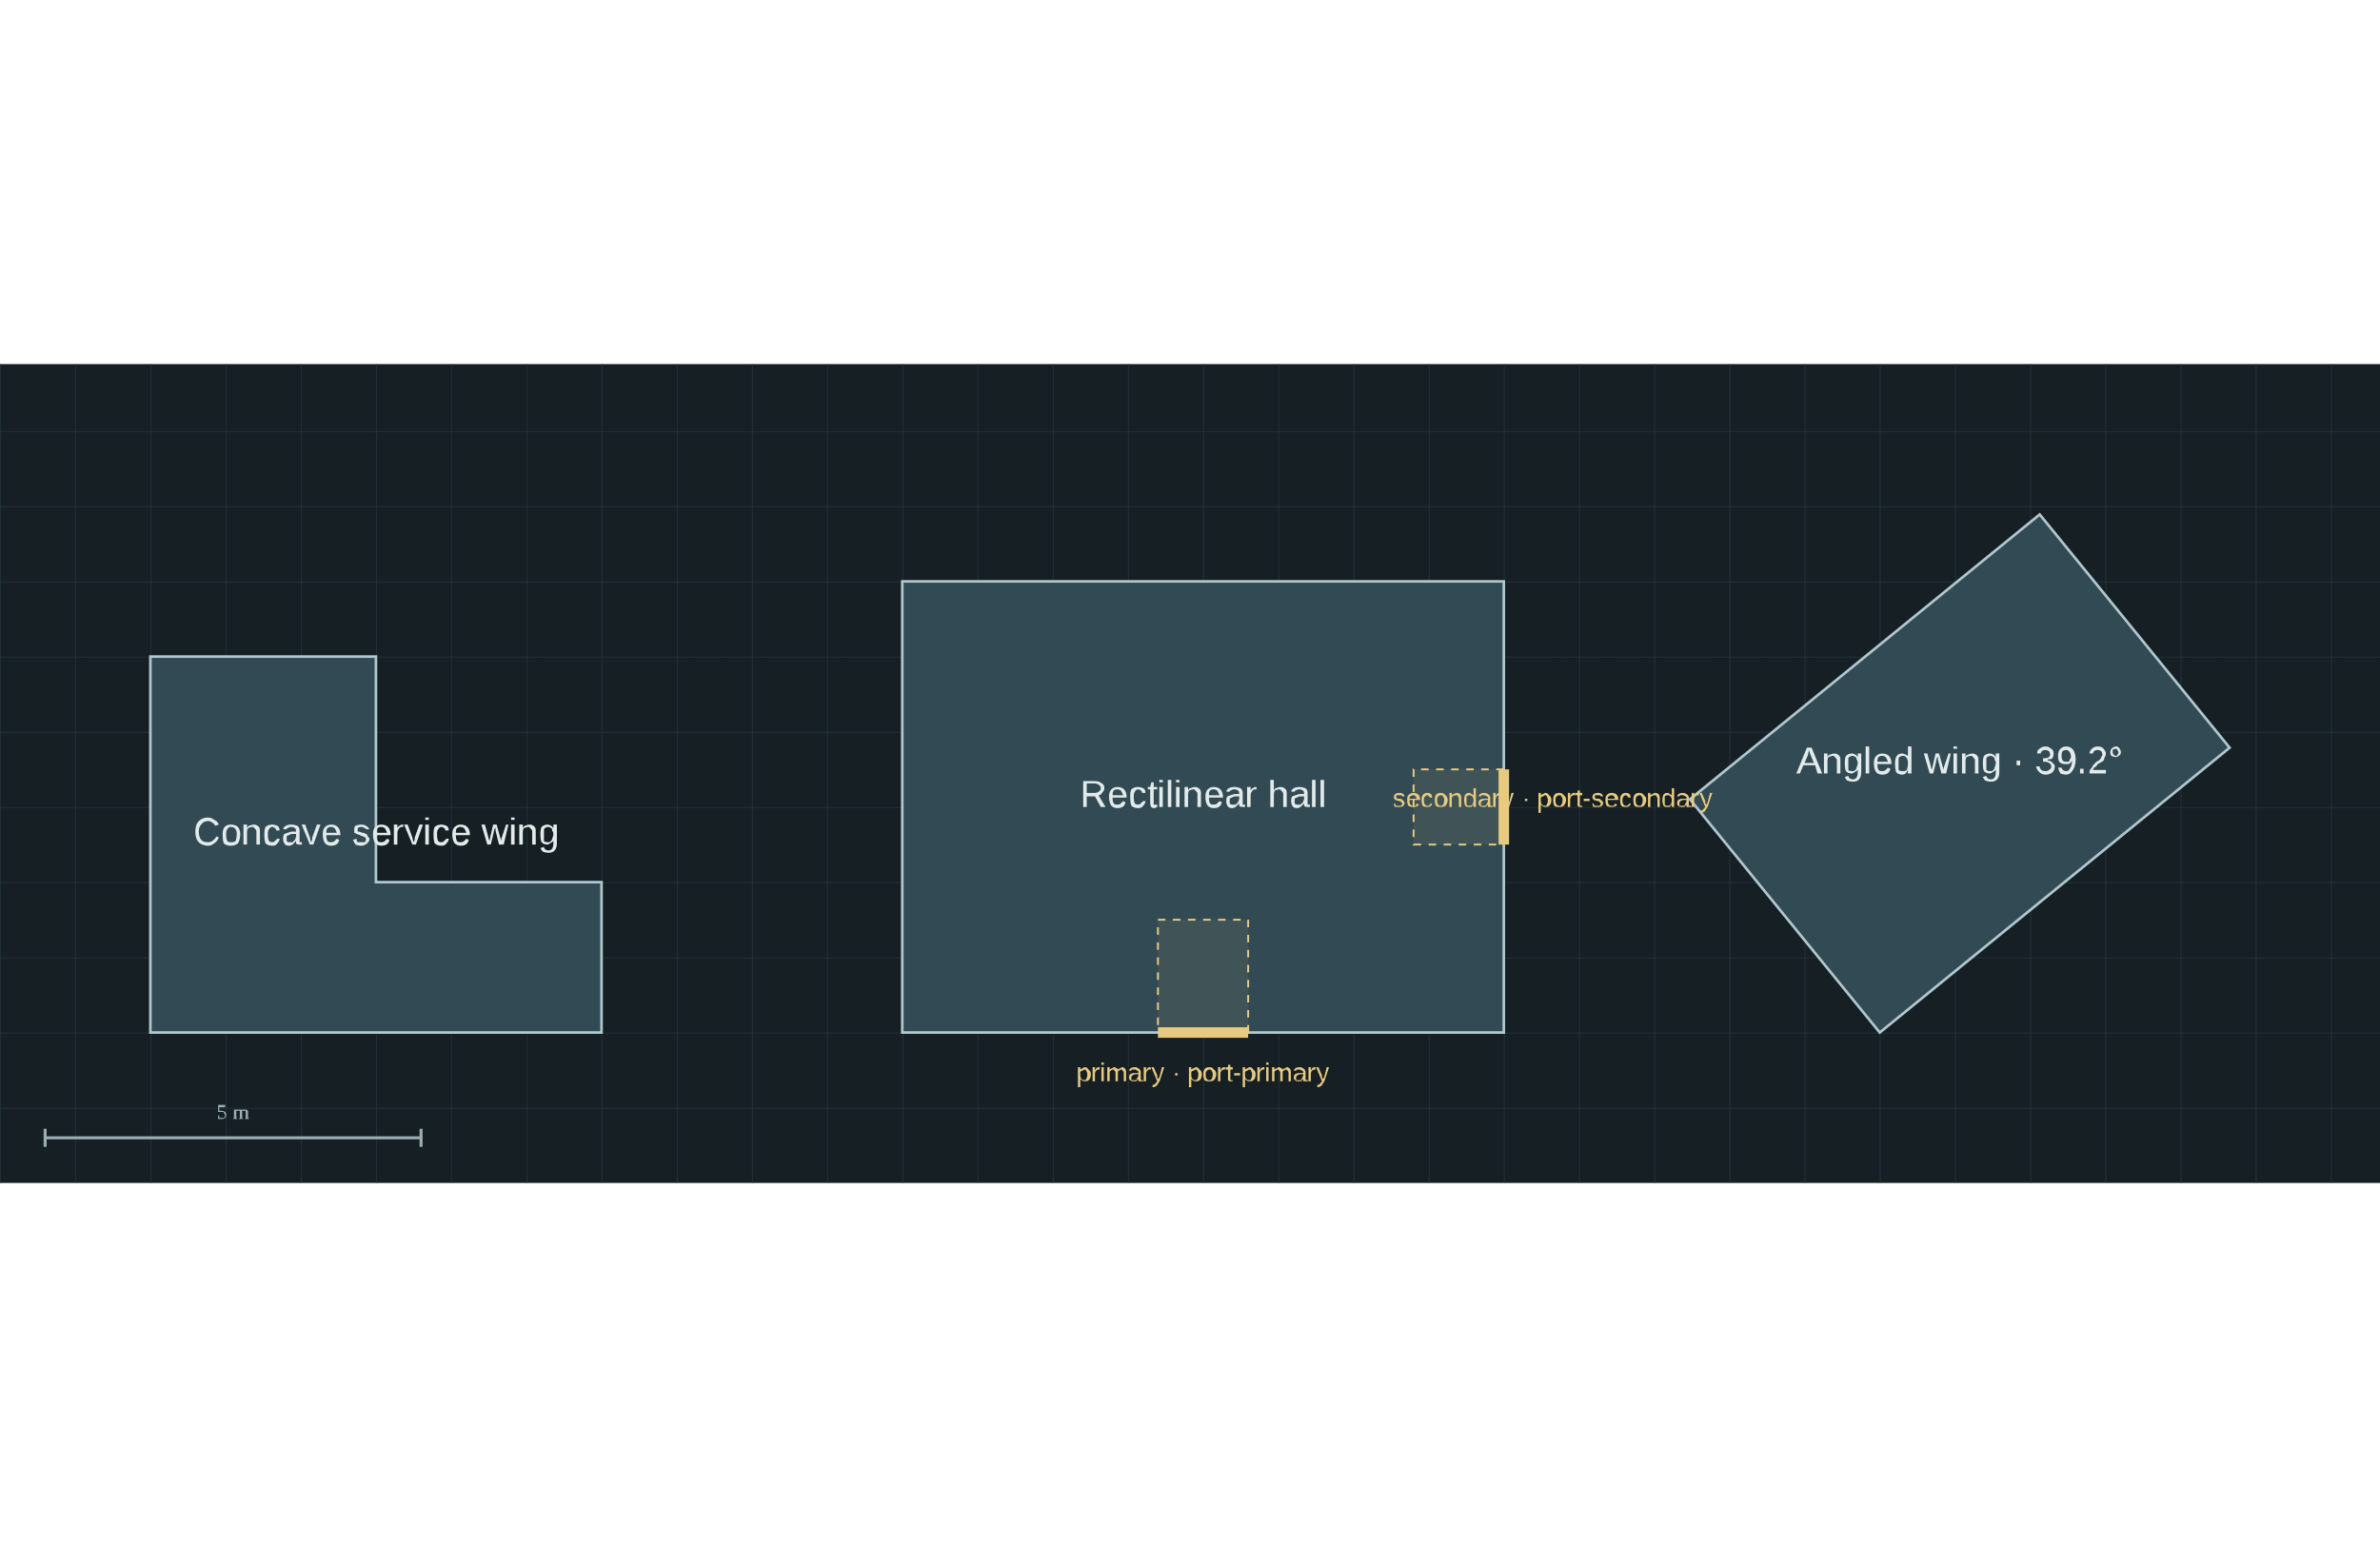
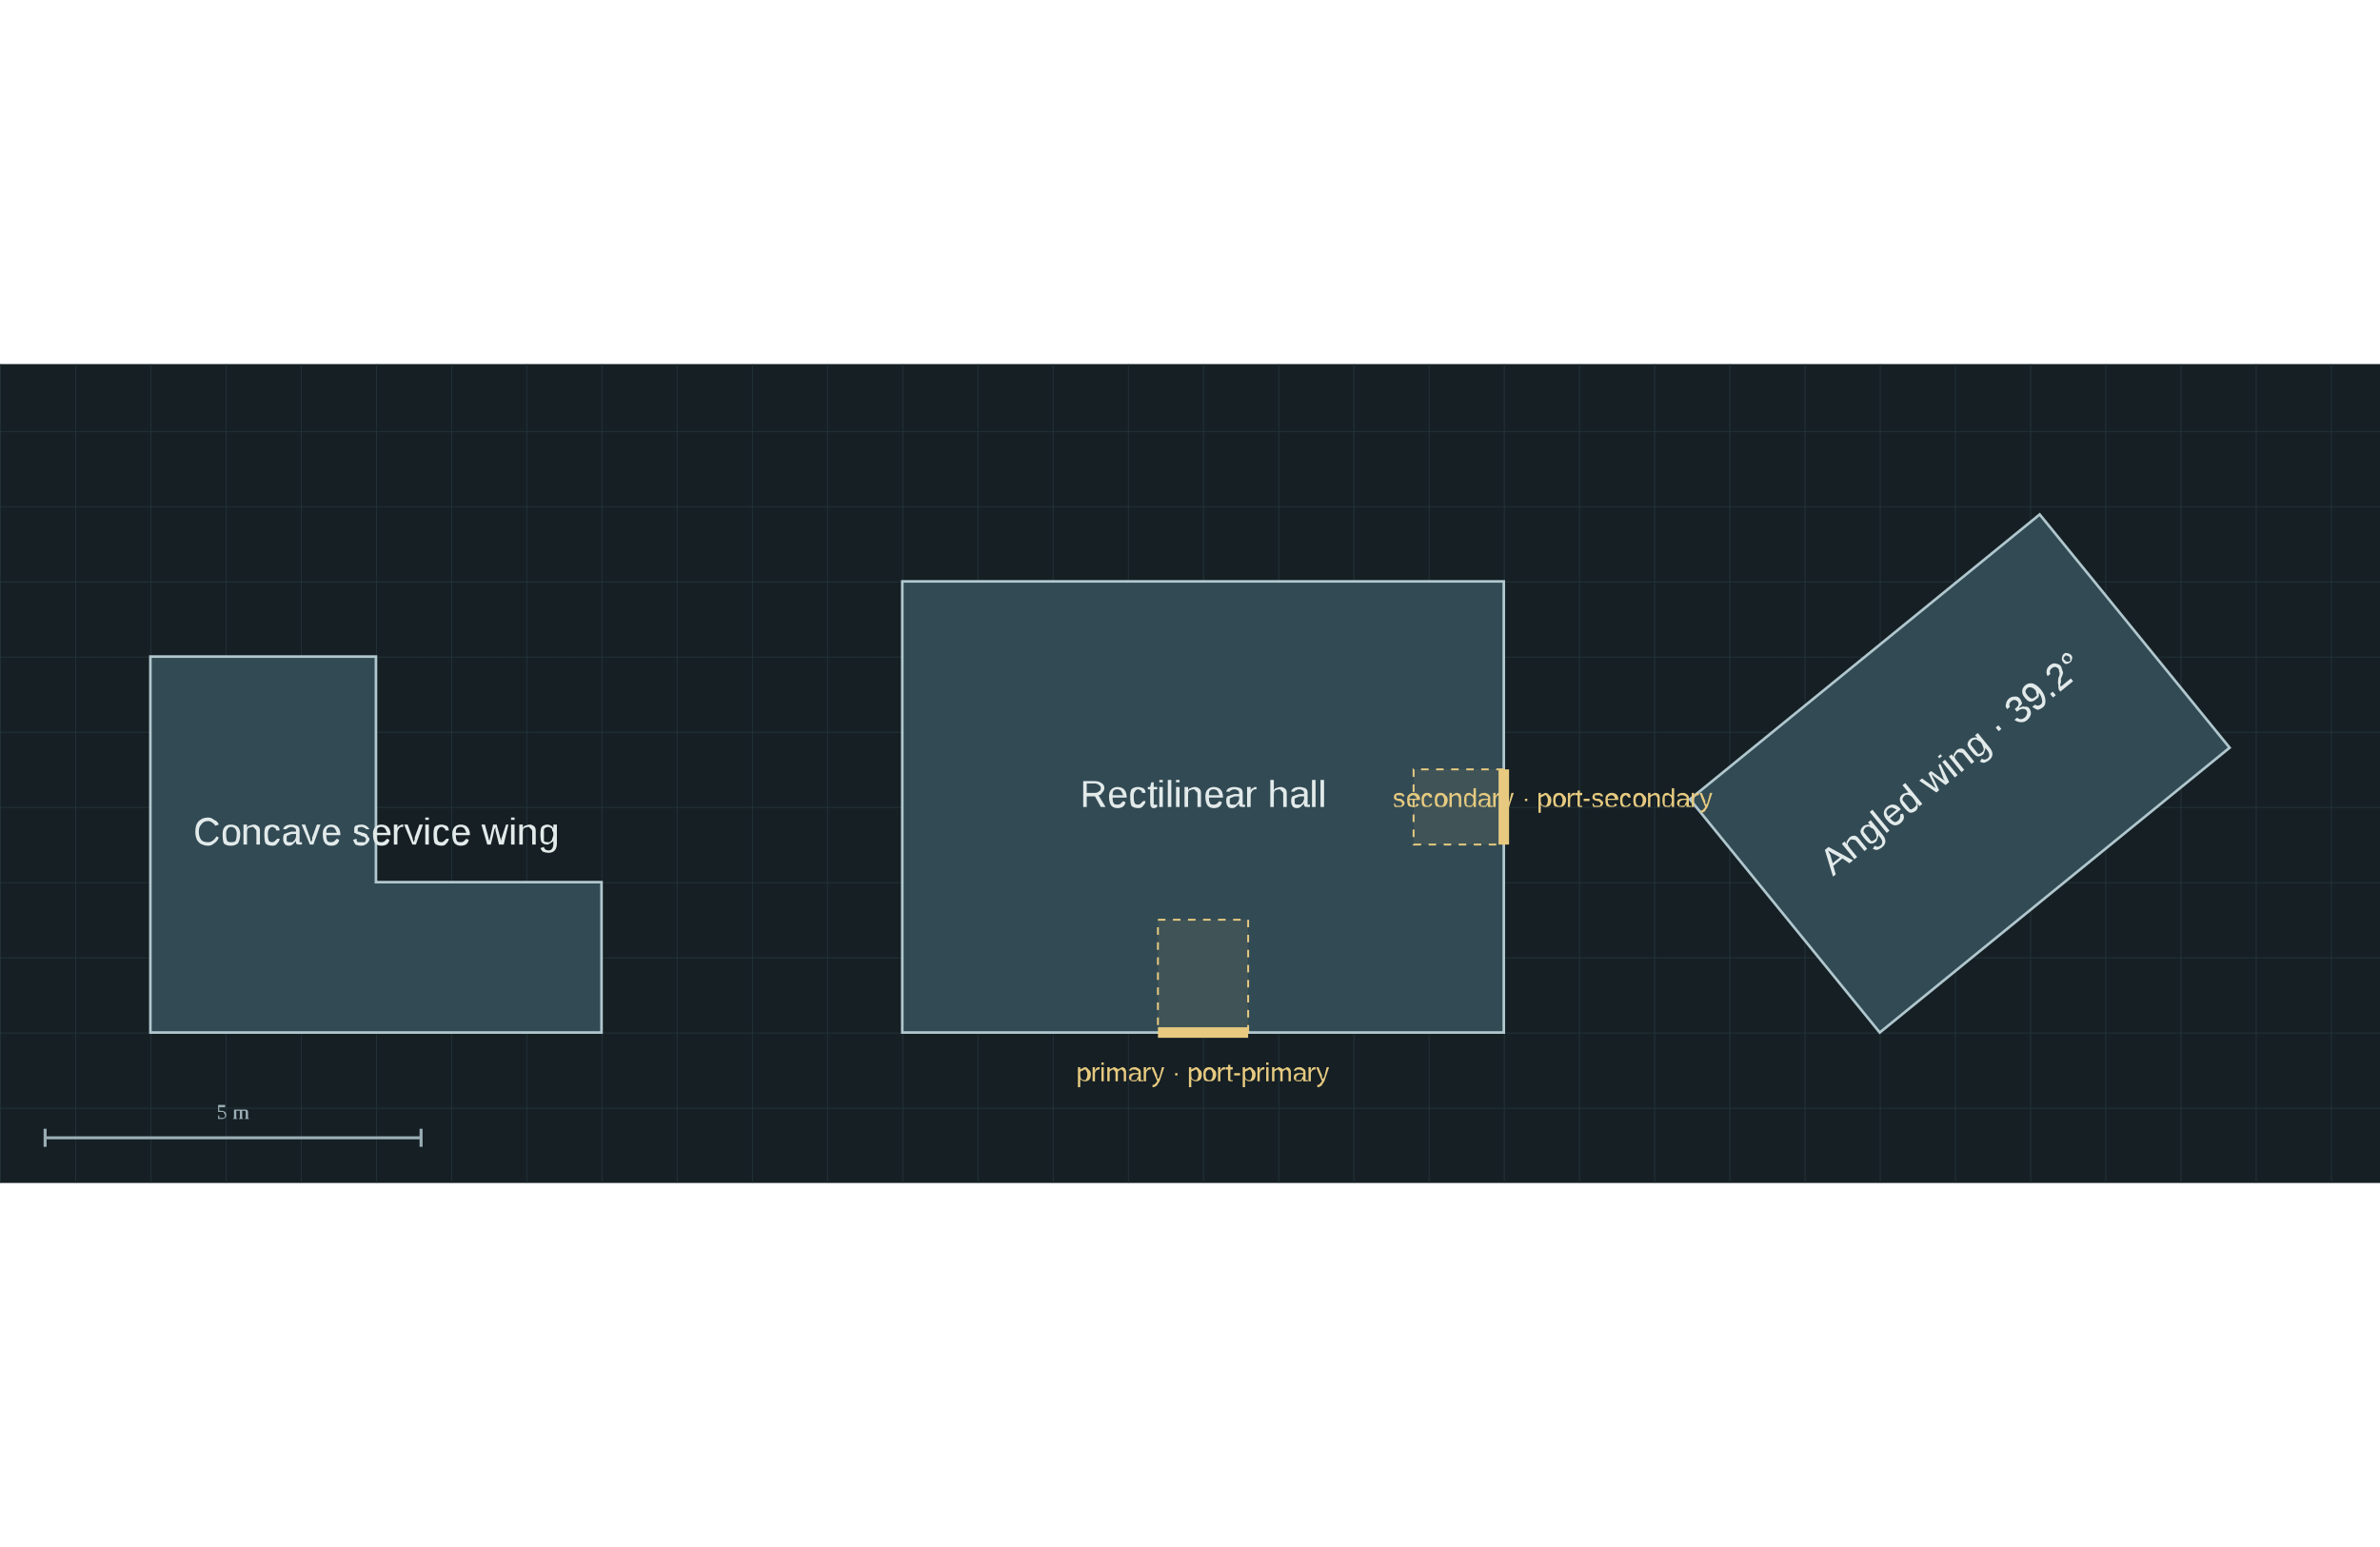
<svg xmlns="http://www.w3.org/2000/svg" width="1000" height="650" viewBox="-12 -8.89 31.653 10.89" aria-label="Floor 1 geometry plan">
  <defs>
    <pattern id="grid-0" width="1" height="1" patternUnits="userSpaceOnUse">
      <path d="M 1 0 L 0 0 0 1" fill="none" stroke="#283b43" stroke-width=".015" />
    </pattern>
    <pattern id="hatch-0" width=".28" height=".28" patternUnits="userSpaceOnUse" patternTransform="rotate(45)">
      <line x1="0" y1="0" x2="0" y2=".28" stroke="#ac727255" stroke-width=".05" />
    </pattern>
  </defs>
  <rect x="-12" y="-8.89" width="31.653" height="10.89" fill="#151f24" />
  <rect x="-12" y="-8.89" width="31.653" height="10.89" fill="url(#grid-0)" />
  <g transform="scale(1,-1)">
    <path data-space="study-hall" tabindex="0" role="button" aria-label="Inspect Rectilinear hall" fill="#324a54" stroke="#b0c7ce" stroke-width=".035" d="M 0 0 L 8 0 L 8 6 L 0 6 L 0 0 Z" fill-rule="evenodd" />
    <path data-space="study-feature" tabindex="0" role="button" aria-label="Inspect Angled wing · 39.2°" fill="#324a54" stroke="#b0c7ce" stroke-width=".035" d="M 13 0 L 17.653 3.788 L 15.127 6.89 L 10.475 3.102 L 13 0 Z" fill-rule="evenodd" />
    <path data-space="study-service" tabindex="0" role="button" aria-label="Inspect Concave service wing" fill="#324a54" stroke="#b0c7ce" stroke-width=".035" d="M -10 0 L -4 0 L -4 2 L -7 2 L -7 5 L -10 5 L -10 0 Z" fill-rule="evenodd" />
    <path fill="#e7ca80" fill-opacity=".08" stroke="#e7ca80" stroke-dasharray=".1 .1" stroke-width=".025" d="M 3.4 0 L 4.6 0 L 4.6 1.5 L 3.4 1.5 L 3.4 0 Z" />
    <path fill="#e7ca80" fill-opacity=".08" stroke="#e7ca80" stroke-dasharray=".1 .1" stroke-width=".025" d="M 8 2.5 L 8 3.5 L 6.8 3.5 L 6.8 2.5 L 8 2.5 Z" />
    <line stroke="#e7ca80" stroke-width=".14" x1="3.4" y1="0" x2="4.6" y2="0" />
    <line stroke="#e7ca80" stroke-width=".14" x1="8" y1="2.5" x2="8" y2="3.5" />
  </g>
-   <text font-family="Arial,sans-serif" font-size=".5" fill="#e2eaea" text-anchor="middle" x="4" y="-3">Rectilinear hall</text>
-   <text font-family="Arial,sans-serif" font-size=".5" fill="#e2eaea" text-anchor="middle" x="14.064" y="-3.445">Angled wing · 39.2°</text>
-   <text font-family="Arial,sans-serif" font-size=".5" fill="#e2eaea" text-anchor="middle" x="-7" y="-2.5">Concave service wing</text>
+   <text font-family="Arial,sans-serif" font-size=".5" fill="#e2eaea" text-anchor="middle" x="4" y="-3" transform="rotate(0 4 -3)">Rectilinear hall</text>
+   <text font-family="Arial,sans-serif" font-size=".5" fill="#e2eaea" text-anchor="middle" x="14.064" y="-3.445" transform="rotate(-39.15078 14.06373 -3.445064)">Angled wing · 39.2°</text>
+   <text font-family="Arial,sans-serif" font-size=".5" fill="#e2eaea" text-anchor="middle" x="-7" y="-2.5" transform="rotate(0 -7 -2.5)">Concave service wing</text>
  <text font-family="Arial,sans-serif" font-size=".35" fill="#e7ca80" text-anchor="middle" x="4" y="0.65">primary · port-primary</text>
  <text font-family="Arial,sans-serif" font-size=".35" fill="#e7ca80" text-anchor="middle" x="8.65" y="-3">secondary · port-secondary</text>
  <g transform="translate(-11.4,1.4)">
    <path d="M 0 0 L 5 0 M 0 -.12 L 0 .12 M 5 -.12 L 5 .12" stroke="#9baeb5" stroke-width=".04" />
    <text y="-.25" x="2.5" text-anchor="middle" fill="#9baeb5" font-size=".28">5 m</text>
  </g>
</svg>
